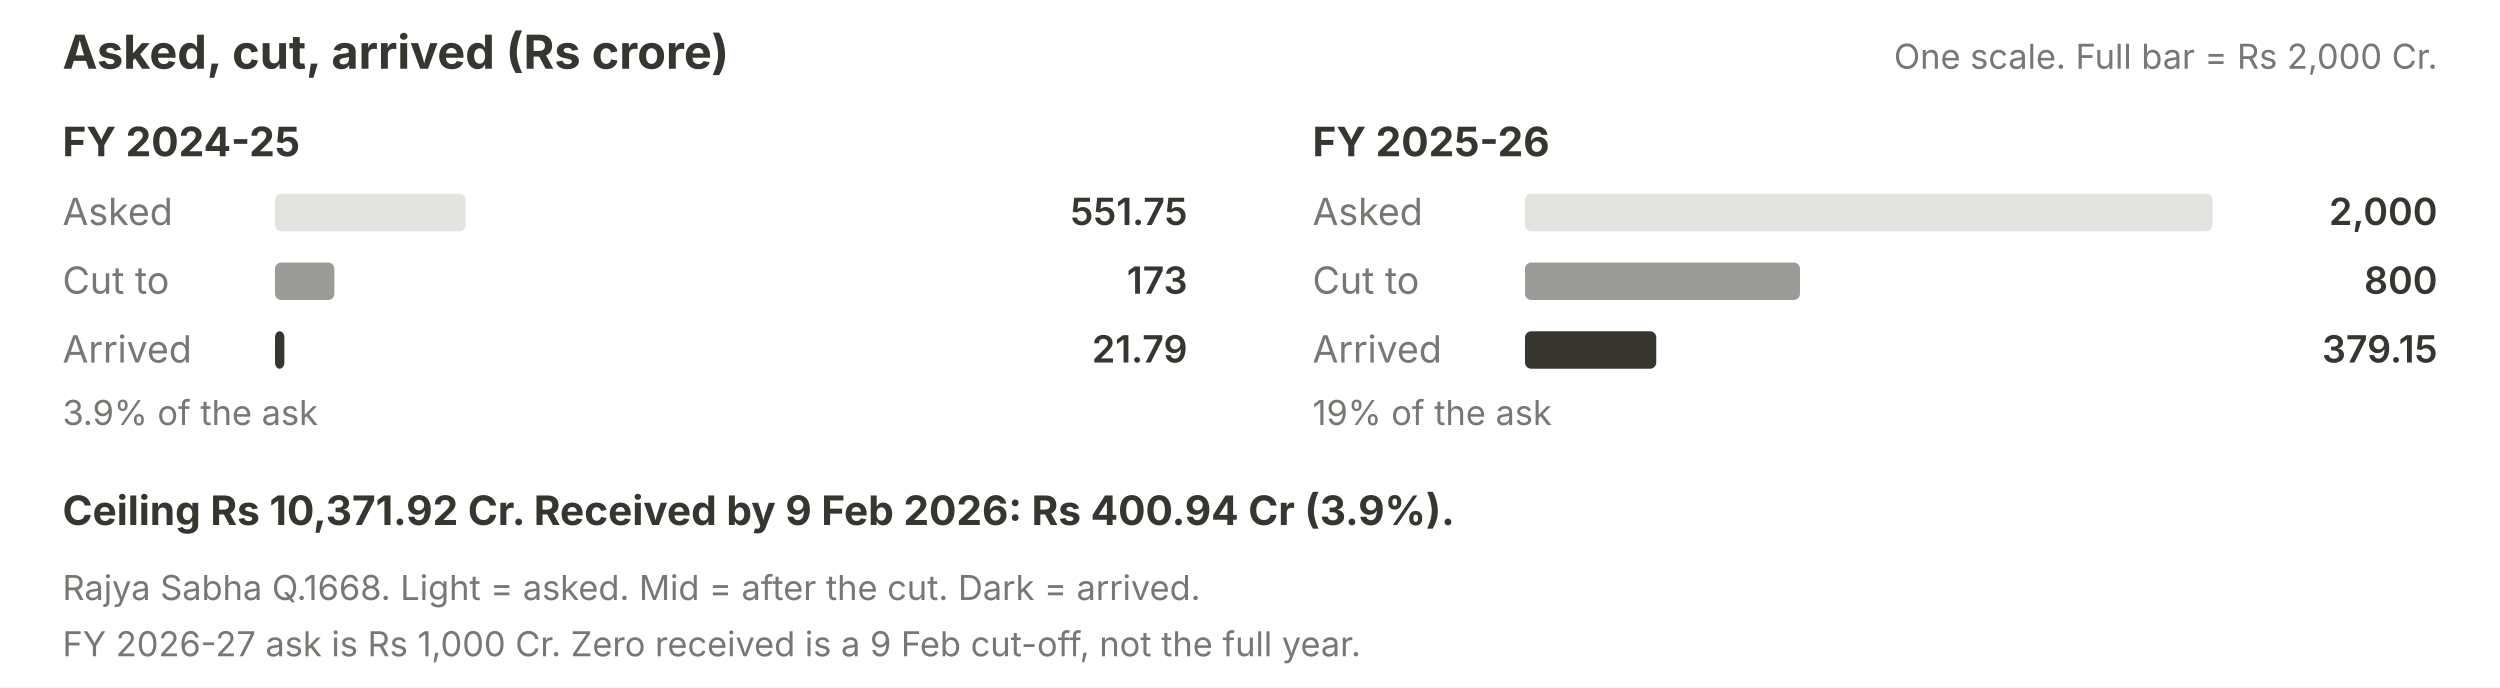
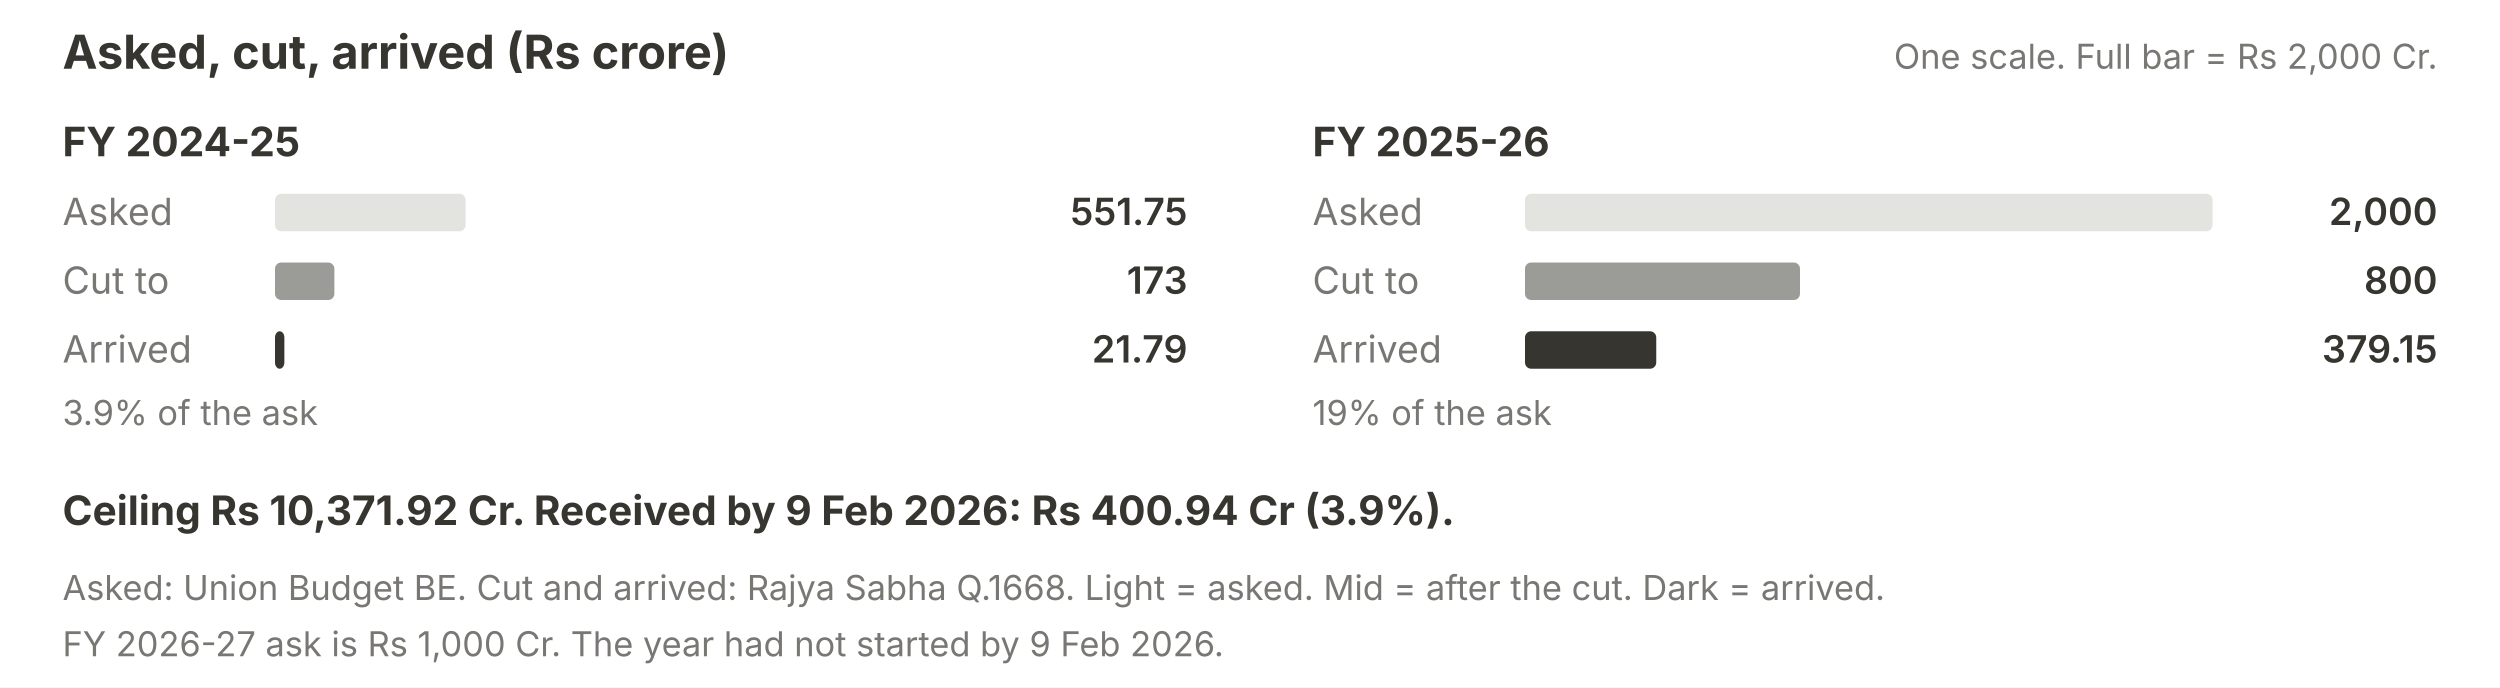
<svg xmlns="http://www.w3.org/2000/svg" width="800" height="220" viewBox="0 0 800 220">
  <rect width="800" height="220" fill="#ffffff" />
  <text x="20" y="22" fill="#37352f" font-family="Inter, system-ui, sans-serif" font-size="15" font-weight="700">Asked, cut, arrived (Rs crore)</text>
  <text x="780" y="22" text-anchor="end" fill="#787774" font-family="Inter, system-ui, sans-serif" font-size="11">One scale. Full bar = Rs 2,000 Cr.</text>
  <text x="20" y="50" fill="#37352f" font-family="Inter, system-ui, sans-serif" font-size="13" font-weight="700">FY 2024-25</text>
  <text x="20" y="72" fill="#787774" font-family="Inter, system-ui, sans-serif" font-size="12">Asked</text>
  <rect x="88" y="62" width="61" height="12" rx="2" fill="#e3e3e0" />
  <text x="380" y="72" text-anchor="end" fill="#37352f" font-family="Inter, system-ui, sans-serif" font-size="12" font-weight="600">551.75</text>
  <text x="20" y="94" fill="#787774" font-family="Inter, system-ui, sans-serif" font-size="12">Cut to</text>
  <rect x="88" y="84" width="19" height="12" rx="2" fill="#9b9b97" />
  <text x="380" y="94" text-anchor="end" fill="#37352f" font-family="Inter, system-ui, sans-serif" font-size="12" font-weight="600">173</text>
  <text x="20" y="116" fill="#787774" font-family="Inter, system-ui, sans-serif" font-size="12">Arrived</text>
  <rect x="88" y="106" width="3" height="12" rx="2" fill="#37352f" />
  <text x="380" y="116" text-anchor="end" fill="#37352f" font-family="Inter, system-ui, sans-serif" font-size="12" font-weight="600">21.79</text>
  <text x="20" y="136" fill="#787774" font-family="Inter, system-ui, sans-serif" font-size="11">3.9% of the ask</text>
  <text x="420" y="50" fill="#37352f" font-family="Inter, system-ui, sans-serif" font-size="13" font-weight="700">FY 2025-26</text>
  <text x="420" y="72" fill="#787774" font-family="Inter, system-ui, sans-serif" font-size="12">Asked</text>
  <rect x="488" y="62" width="220" height="12" rx="2" fill="#e3e3e0" />
  <text x="780" y="72" text-anchor="end" fill="#37352f" font-family="Inter, system-ui, sans-serif" font-size="12" font-weight="600">2,000</text>
  <text x="420" y="94" fill="#787774" font-family="Inter, system-ui, sans-serif" font-size="12">Cut to</text>
  <rect x="488" y="84" width="88" height="12" rx="2" fill="#9b9b97" />
  <text x="780" y="94" text-anchor="end" fill="#37352f" font-family="Inter, system-ui, sans-serif" font-size="12" font-weight="600">800</text>
  <text x="420" y="116" fill="#787774" font-family="Inter, system-ui, sans-serif" font-size="12">Arrived</text>
  <rect x="488" y="106" width="42" height="12" rx="2" fill="#37352f" />
  <text x="780" y="116" text-anchor="end" fill="#37352f" font-family="Inter, system-ui, sans-serif" font-size="12" font-weight="600">379.15</text>
  <text x="420" y="136" fill="#787774" font-family="Inter, system-ui, sans-serif" font-size="11">19% of the ask</text>
  <text x="20" y="168" fill="#37352f" font-family="Inter, system-ui, sans-serif" font-size="13" font-weight="700">Ceiling Rs 10,371.92 Cr. Received by 9 Feb 2026: Rs 400.94 Cr (3.9%).</text>
-   <text x="20" y="192" fill="#787774" font-family="Inter, system-ui, sans-serif" font-size="11">Rajya Sabha Q.1668. Light = asked. Mid = after the cut. Dark = arrived.</text>
-   <text x="20" y="210" fill="#787774" font-family="Inter, system-ui, sans-serif" font-size="11">FY 2026-27 ask is Rs 1,000 Cr. Zero received is a 9 Feb cut-off, not the full year.</text>
+   <text x="20" y="192" fill="#787774" font-family="Inter, system-ui, sans-serif" font-size="11">Asked: Union Budget BE. Cut and arrived: Rajya Sabha Q.1668. Light = asked. Mid = after the cut. Dark = arrived.</text>
+   <text x="20" y="210" fill="#787774" font-family="Inter, system-ui, sans-serif" font-size="11">FY 2026-27 ask is Rs 1,000 Cr. The year had not started by 9 Feb 2026.</text>
</svg>
